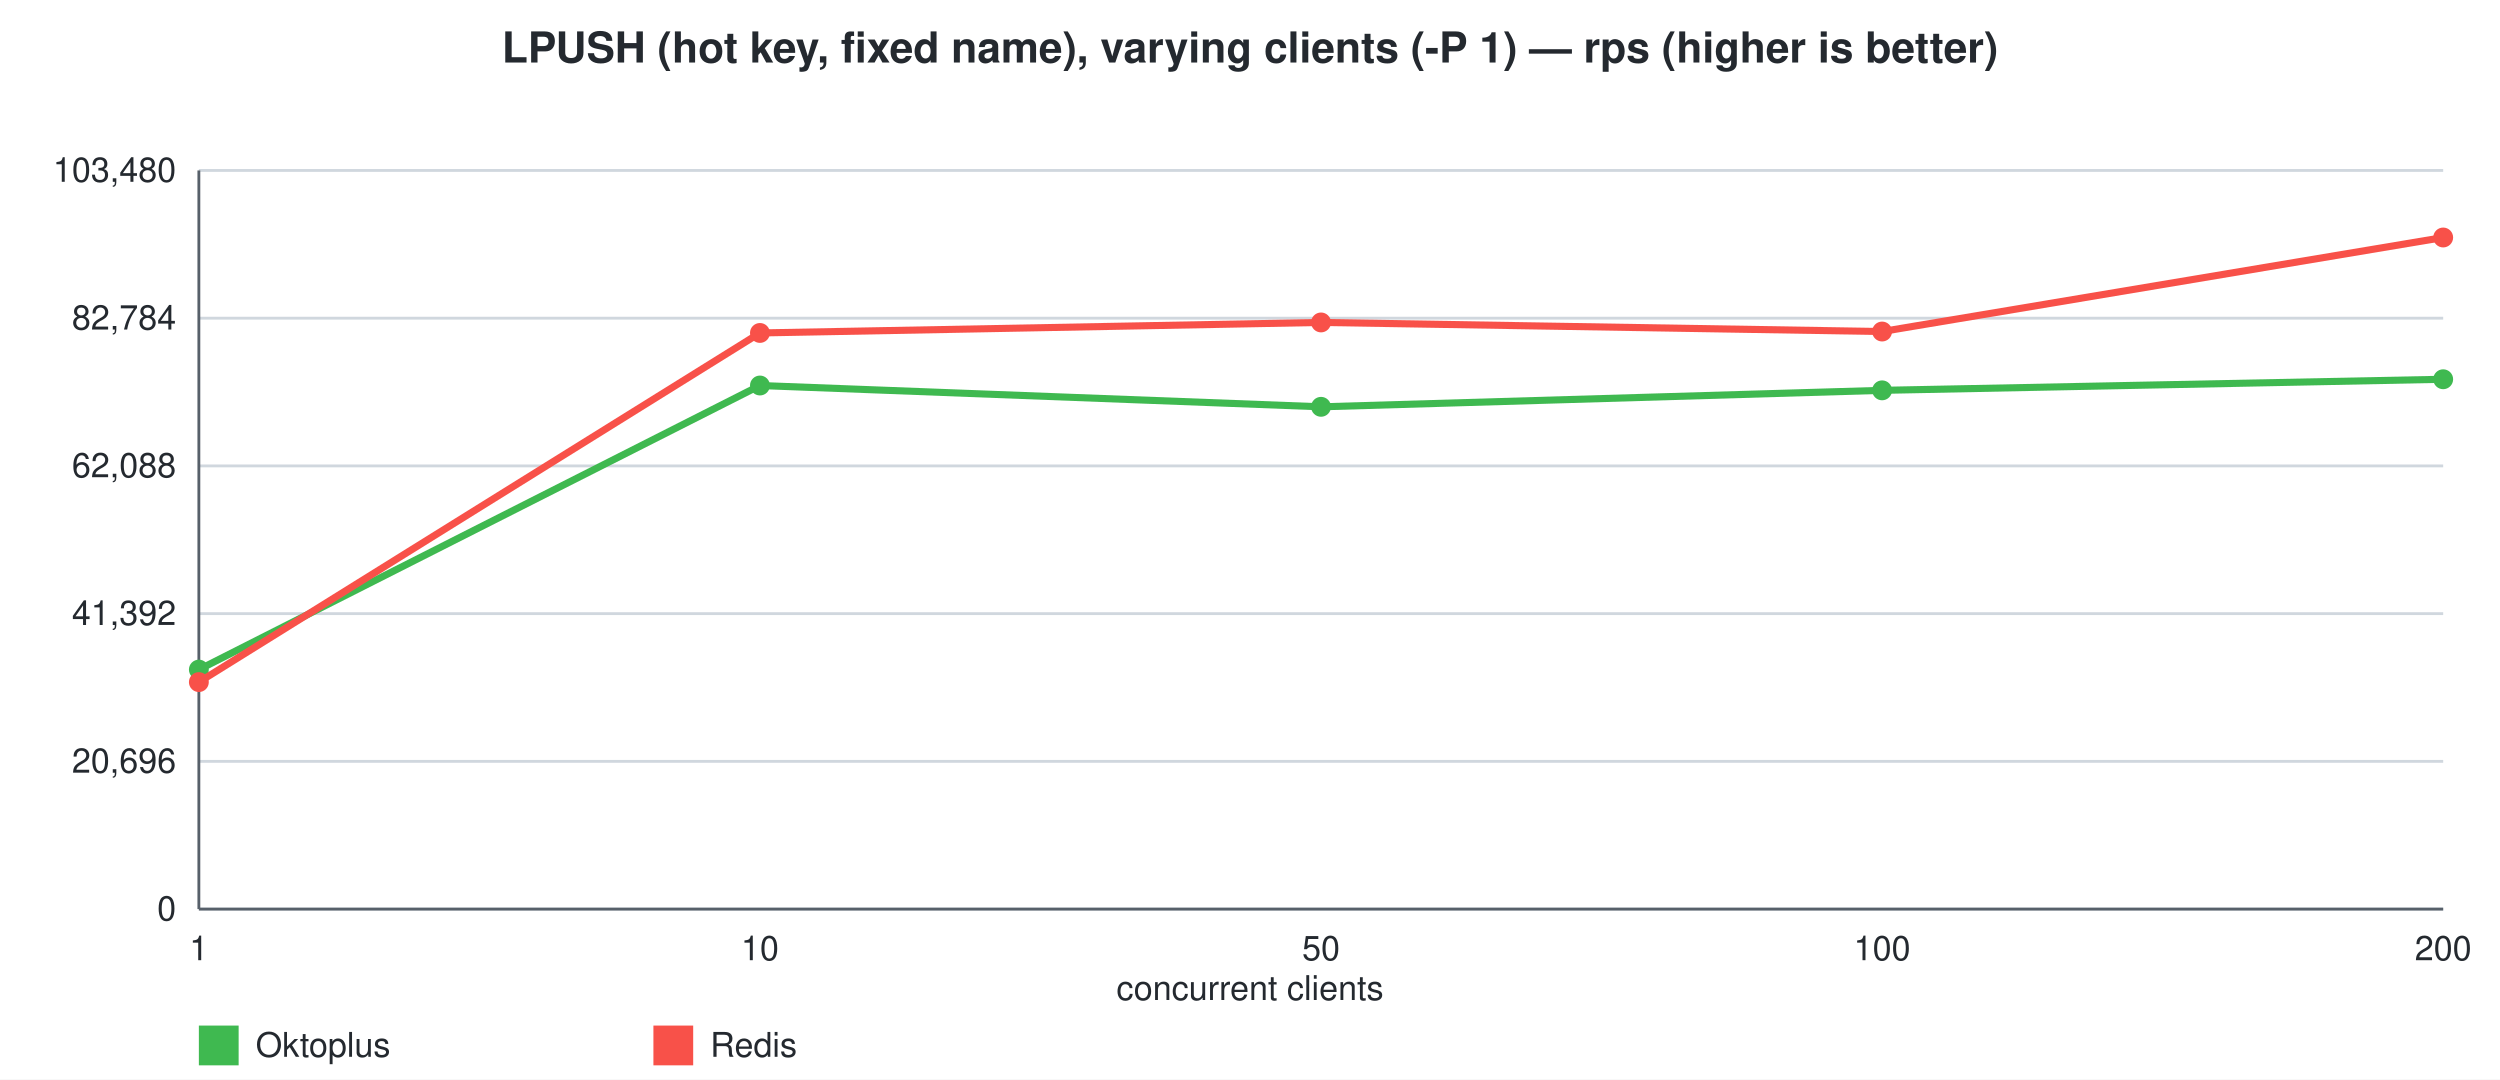
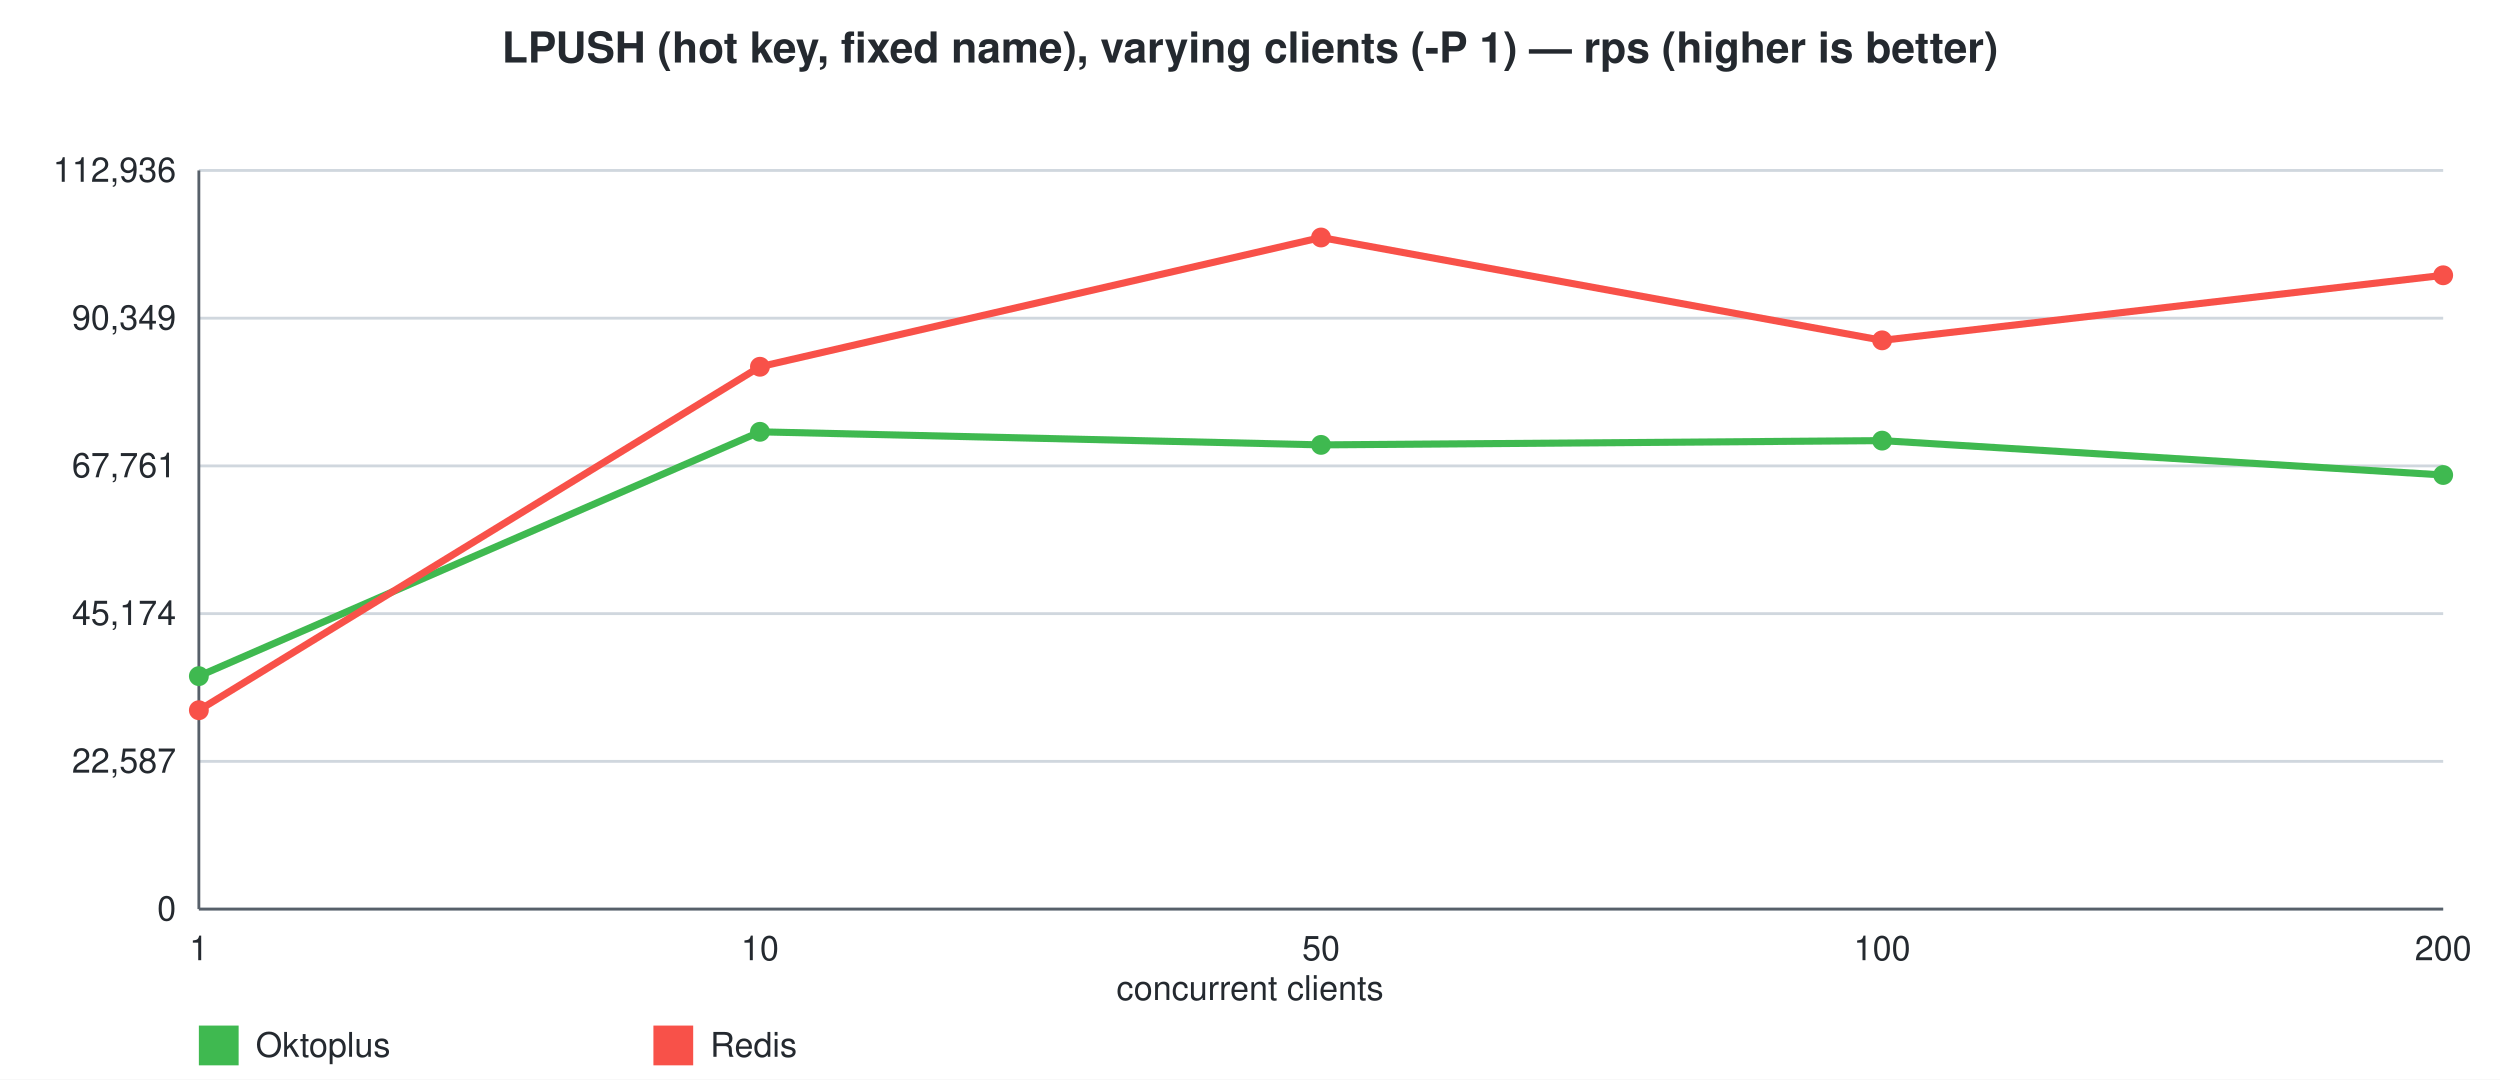
<svg xmlns="http://www.w3.org/2000/svg" width="880" height="380" viewBox="0 0 880 380" font-family="-apple-system, Segoe UI, Helvetica, Arial, sans-serif" font-size="12">
  <rect width="880" height="380" fill="#ffffff" />
  <text x="440.0" y="22" text-anchor="middle" fill="#24292f" font-size="15" font-weight="600">LPUSH (hot key, fixed name), varying clients (-P 1) — rps (higher is better)</text>
  <line x1="70" y1="320.0" x2="860" y2="320.0" stroke="#d0d7de" stroke-width="1" />
  <text x="62" y="324.0" text-anchor="end" fill="#24292f">0</text>
  <line x1="70" y1="268.0" x2="860" y2="268.0" stroke="#d0d7de" stroke-width="1" />
-   <text x="62" y="272.0" text-anchor="end" fill="#24292f">20,696</text>
+   <text x="62" y="272.0" text-anchor="end" fill="#24292f">22,587</text>
  <line x1="70" y1="216.0" x2="860" y2="216.0" stroke="#d0d7de" stroke-width="1" />
-   <text x="62" y="220.0" text-anchor="end" fill="#24292f">41,392</text>
-   <line x1="70" y1="164" x2="860" y2="164" stroke="#d0d7de" stroke-width="1" />
-   <text x="62" y="168" text-anchor="end" fill="#24292f">62,088</text>
+   <text x="62" y="220.0" text-anchor="end" fill="#24292f">45,174</text>
+   <line x1="70" y1="164.0" x2="860" y2="164.0" stroke="#d0d7de" stroke-width="1" />
+   <text x="62" y="168.0" text-anchor="end" fill="#24292f">67,761</text>
  <line x1="70" y1="112.0" x2="860" y2="112.0" stroke="#d0d7de" stroke-width="1" />
-   <text x="62" y="116.0" text-anchor="end" fill="#24292f">82,784</text>
-   <line x1="70" y1="60.0" x2="860" y2="60.0" stroke="#d0d7de" stroke-width="1" />
-   <text x="62" y="64.0" text-anchor="end" fill="#24292f">103,480</text>
+   <text x="62" y="116.0" text-anchor="end" fill="#24292f">90,349</text>
+   <line x1="70" y1="60" x2="860" y2="60" stroke="#d0d7de" stroke-width="1" />
+   <text x="62" y="64" text-anchor="end" fill="#24292f">112,936</text>
  <line x1="70" y1="60" x2="70" y2="320" stroke="#57606a" stroke-width="1" />
  <line x1="70" y1="320" x2="860" y2="320" stroke="#57606a" stroke-width="1" />
  <text x="70.0" y="338" text-anchor="middle" fill="#24292f">1</text>
  <text x="267.5" y="338" text-anchor="middle" fill="#24292f">10</text>
  <text x="465.0" y="338" text-anchor="middle" fill="#24292f">50</text>
  <text x="662.5" y="338" text-anchor="middle" fill="#24292f">100</text>
  <text x="860.0" y="338" text-anchor="middle" fill="#24292f">200</text>
  <text x="440.0" y="352" text-anchor="middle" fill="#24292f">concurrent clients</text>
-   <polyline fill="none" stroke="#3fb950" stroke-width="2.5" points="70.0,235.7 267.5,135.7 465.0,143.2 662.5,137.4 860.0,133.5" />
-   <circle cx="70.0" cy="235.7" r="3.5" fill="#3fb950" />
-   <circle cx="267.5" cy="135.7" r="3.5" fill="#3fb950" />
-   <circle cx="465.0" cy="143.2" r="3.5" fill="#3fb950" />
-   <circle cx="662.5" cy="137.4" r="3.5" fill="#3fb950" />
-   <circle cx="860.0" cy="133.5" r="3.5" fill="#3fb950" />
-   <polyline fill="none" stroke="#f85149" stroke-width="2.5" points="70.0,240.1 267.5,117.2 465.0,113.5 662.5,116.7 860.0,83.6" />
-   <circle cx="70.0" cy="240.1" r="3.5" fill="#f85149" />
-   <circle cx="267.5" cy="117.2" r="3.5" fill="#f85149" />
-   <circle cx="465.0" cy="113.5" r="3.5" fill="#f85149" />
-   <circle cx="662.5" cy="116.7" r="3.5" fill="#f85149" />
-   <circle cx="860.0" cy="83.6" r="3.5" fill="#f85149" />
+   <polyline fill="none" stroke="#3fb950" stroke-width="2.5" points="70.0,238.0 267.5,152.0 465.0,156.6 662.5,155.1 860.0,167.2" />
+   <circle cx="70.0" cy="238.0" r="3.5" fill="#3fb950" />
+   <circle cx="267.5" cy="152.0" r="3.5" fill="#3fb950" />
+   <circle cx="465.0" cy="156.6" r="3.5" fill="#3fb950" />
+   <circle cx="662.5" cy="155.1" r="3.5" fill="#3fb950" />
+   <circle cx="860.0" cy="167.2" r="3.5" fill="#3fb950" />
+   <polyline fill="none" stroke="#f85149" stroke-width="2.5" points="70.0,250.0 267.5,129.1 465.0,83.6 662.5,119.8 860.0,96.9" />
+   <circle cx="70.0" cy="250.0" r="3.5" fill="#f85149" />
+   <circle cx="267.5" cy="129.1" r="3.5" fill="#f85149" />
+   <circle cx="465.0" cy="83.6" r="3.5" fill="#f85149" />
+   <circle cx="662.5" cy="119.8" r="3.5" fill="#f85149" />
+   <circle cx="860.0" cy="96.9" r="3.5" fill="#f85149" />
  <rect x="70" y="361" width="14" height="14" fill="#3fb950" />
  <text x="90" y="372" fill="#24292f">Oktoplus</text>
  <rect x="230" y="361" width="14" height="14" fill="#f85149" />
  <text x="250" y="372" fill="#24292f">Redis</text>
</svg>
